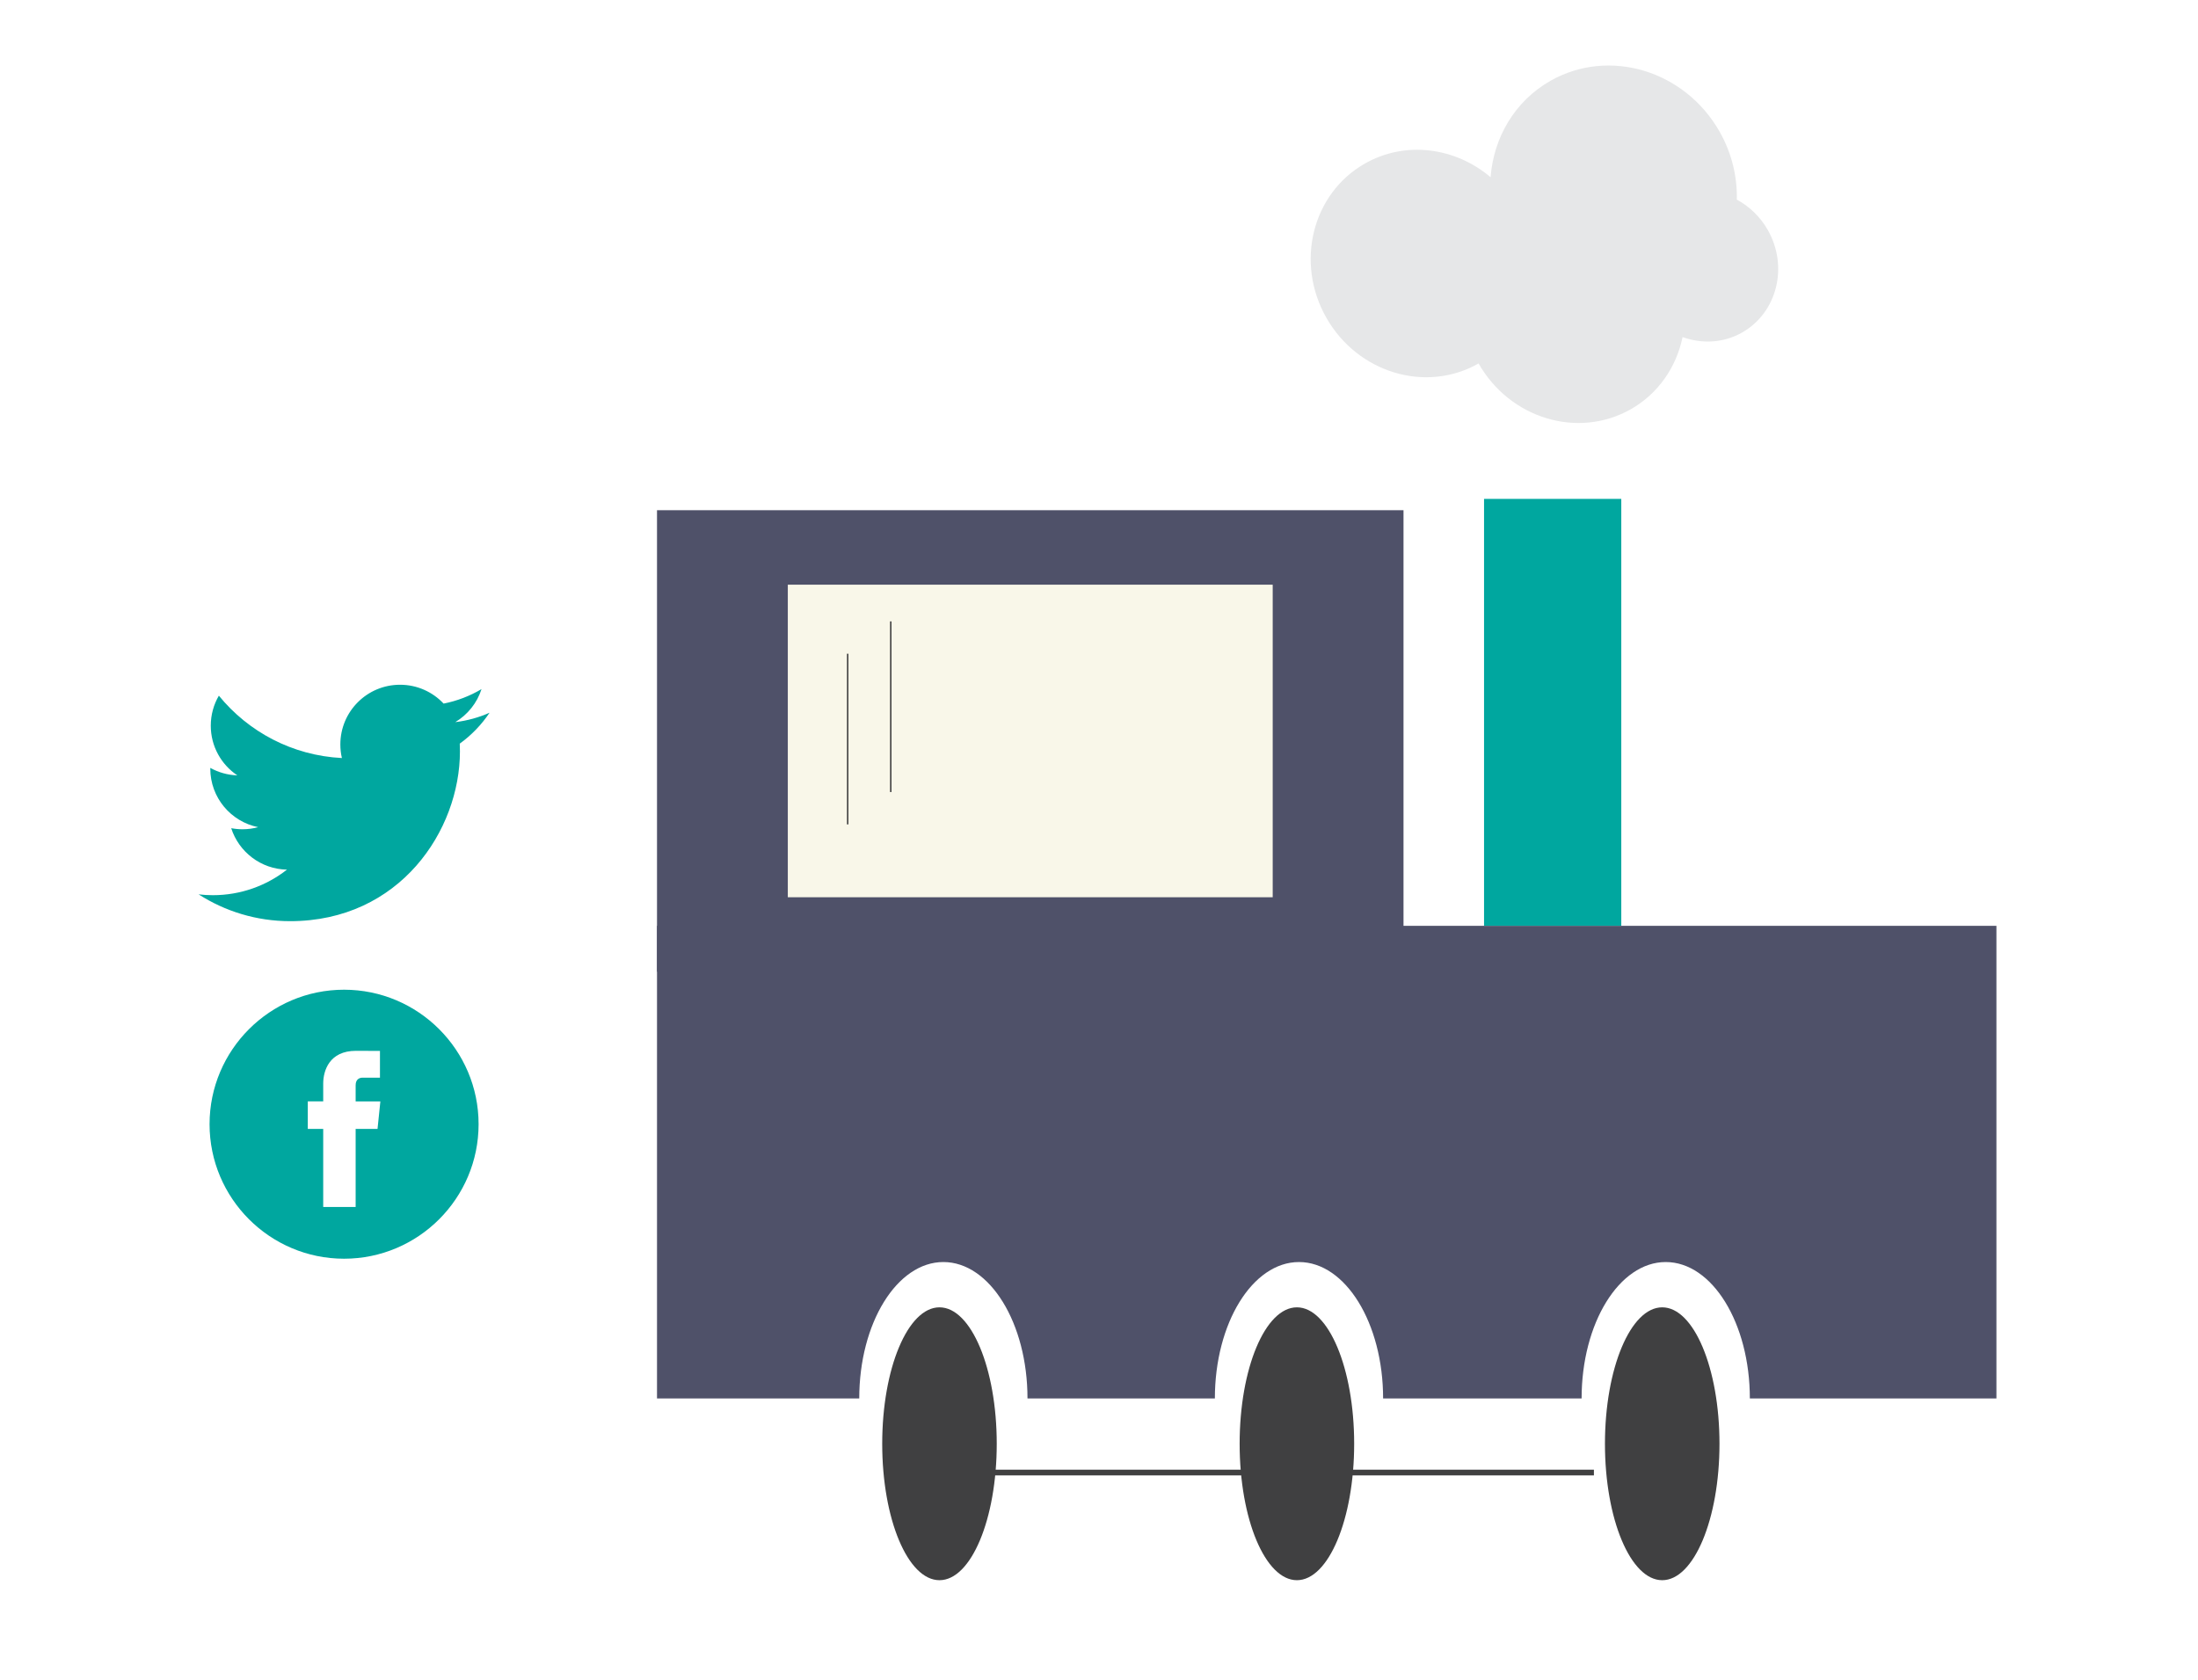
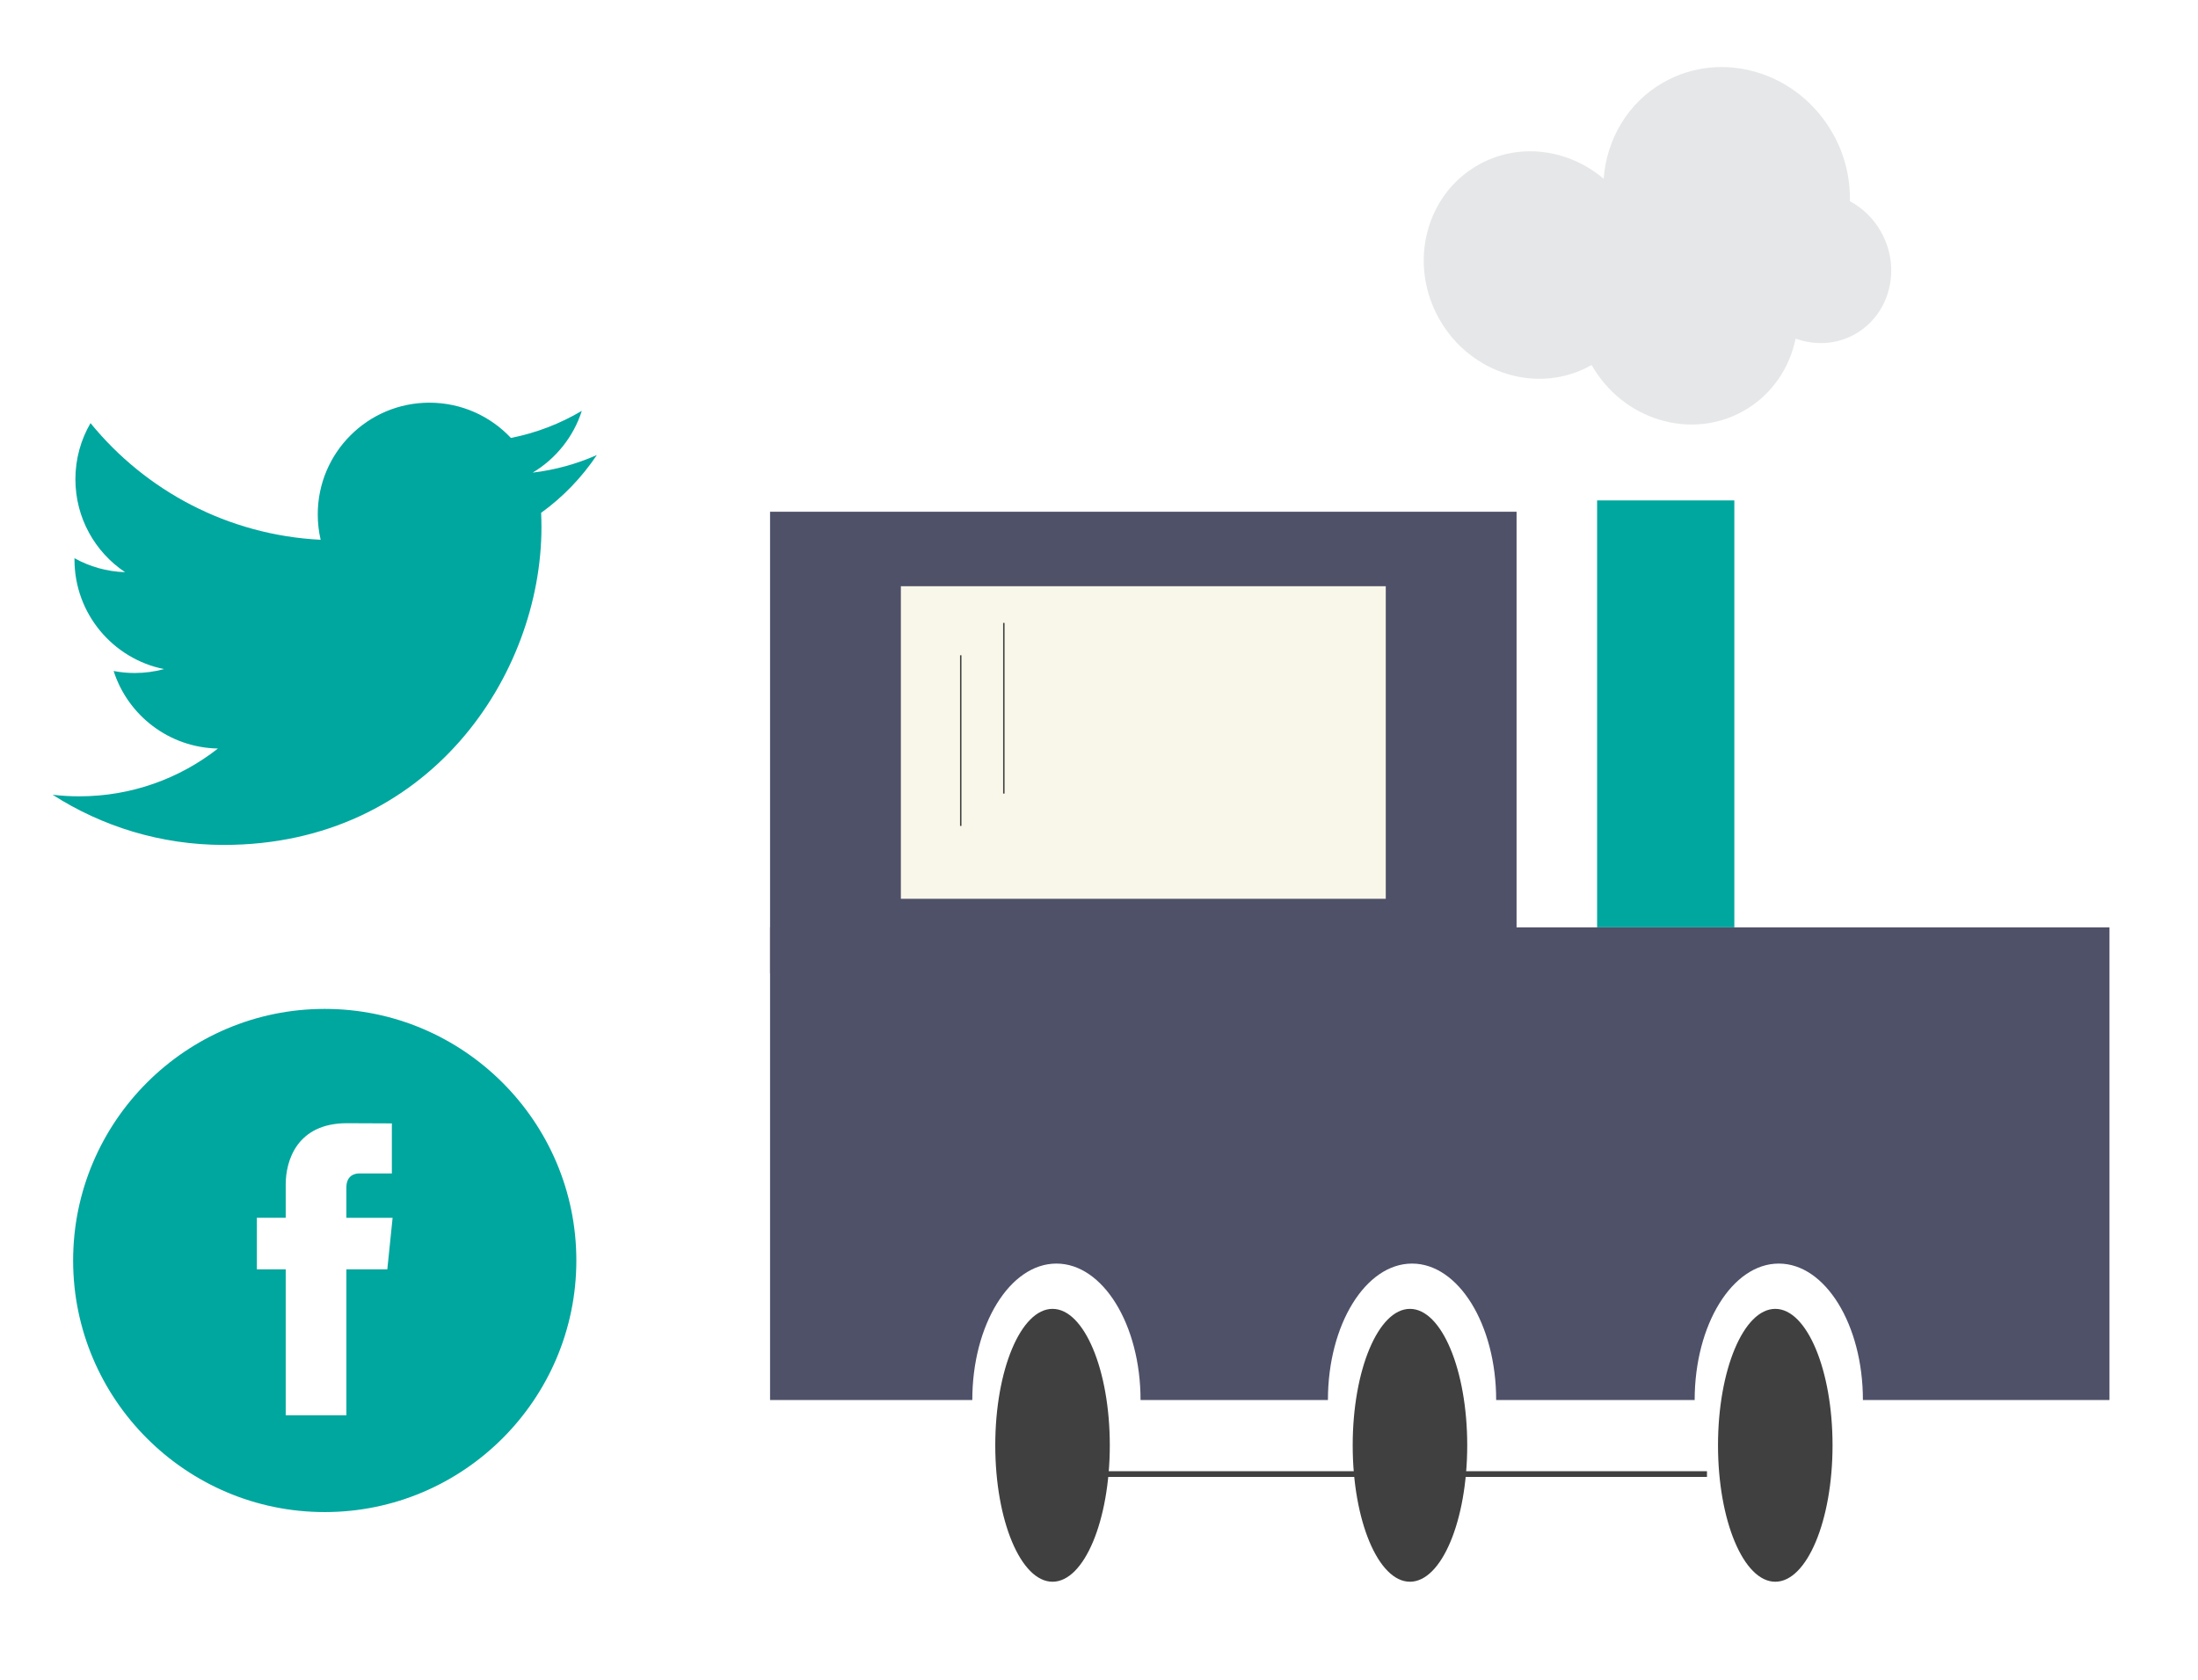
- <svg xmlns="http://www.w3.org/2000/svg" version="1.1" x="0px" y="0px" viewBox="0 0 1536 1173.834" enable-background="new 0 0 1536 1173.834" xml:space="preserve">
+ <svg xmlns="http://www.w3.org/2000/svg" version="1.1" id="Layer_1" x="0px" y="0px" viewBox="0 438.166 1536 1173.834" enable-background="new 0 438.166 1536 1173.834" xml:space="preserve">
  <g id="Layer_4">
</g>
  <g id="sun">
-     <ellipse opacity="0.09" fill="#362027" cx="1077.469" cy="694.891" rx="116.152" ry="3.767" />
-     <rect x="459.127" y="356.573" fill="#4F5169" width="521.668" height="322.55" />
-     <rect x="550.534" y="408.625" fill="#F9F7E9" width="338.853" height="218.447" />
-     <rect x="1037.076" y="348.663" fill="#00A79F" width="95.903" height="298.366" />
+     <ellipse opacity="0.09" fill="#362027" enable-background="new    " cx="1156.476" cy="1134.13" rx="116.152" ry="3.767" />
+     <rect x="538.134" y="795.812" fill="#4F5169" width="521.668" height="322.55" />
+     <rect x="629.541" y="847.864" fill="#F9F7E9" width="338.853" height="218.447" />
+     <rect x="1116.083" y="787.902" fill="#00A79F" width="95.903" height="298.366" />
    <g>
-       <path fill="#4F5169" d="M459.127,647.03v330.334h141.329c0-52.66,26.319-95.349,58.785-95.349    c32.466,0,58.785,42.689,58.785,95.349H848.97c0-52.66,26.319-95.349,58.785-95.349s58.785,42.689,58.785,95.349h138.714    c0-52.66,26.319-95.349,58.785-95.349c32.467,0,58.785,42.689,58.785,95.349h172.311V647.03H459.127z" />
+       <path fill="#4F5169" d="M538.134,1086.269v330.334h141.329c0-52.66,26.319-95.349,58.785-95.349    c32.466,0,58.785,42.689,58.785,95.349h130.944c0-52.66,26.319-95.349,58.785-95.349s58.785,42.689,58.785,95.349h138.714    c0-52.66,26.319-95.349,58.785-95.349c32.467,0,58.785,42.689,58.785,95.349h172.311v-330.334H538.134z" />
    </g>
-     <ellipse fill="#404041" cx="656.522" cy="1009.017" rx="40.018" ry="95.349" />
-     <ellipse fill="#404041" cx="906.299" cy="1009.017" rx="40.018" ry="95.349" />
-     <ellipse fill="#404041" cx="1161.585" cy="1009.017" rx="40.018" ry="95.349" />
-     <line fill="none" stroke="#404041" stroke-miterlimit="10" x1="592.377" y1="456.876" x2="592.377" y2="576.149" />
-     <line fill="none" stroke="#404041" stroke-miterlimit="10" x1="622.485" y1="434.268" x2="622.485" y2="553.54" />
-     <line fill="none" stroke="#404041" stroke-width="4" stroke-miterlimit="10" x1="623.119" y1="1029.129" x2="1113.855" y2="1029.129" />
+     <ellipse fill="#404041" cx="735.529" cy="1448.256" rx="40.018" ry="95.349" />
+     <ellipse fill="#404041" cx="985.306" cy="1448.256" rx="40.018" ry="95.349" />
+     <ellipse fill="#404041" cx="1240.592" cy="1448.256" rx="40.018" ry="95.349" />
+     <line fill="none" stroke="#404041" stroke-miterlimit="10" x1="671.384" y1="896.115" x2="671.384" y2="1015.388" />
+     <line fill="none" stroke="#404041" stroke-miterlimit="10" x1="701.492" y1="873.507" x2="701.492" y2="992.779" />
+     <line fill="none" stroke="#404041" stroke-width="4" stroke-miterlimit="10" x1="702.126" y1="1468.368" x2="1192.862" y2="1468.368" />
  </g>
-   <g id="smoke" class="animated pulse delay2">
-     <path fill="#E6E7E8" d="M1033.255,254.018c21.927,38.588,69.562,52.902,106.396,31.972c19.391-11.019,31.838-29.631,36.159-50.396   c13.471,4.808,28.527,4.232,41.596-3.195c24.497-13.92,32.535-46.01,17.951-71.674c-5.319-9.36-12.945-16.508-21.635-21.219   c0.344-15.969-3.456-32.391-12.037-47.492c-24.365-42.878-77.295-58.782-118.223-35.526c-25.04,14.229-39.721,39.83-41.817,67.374   c-24.513-20.819-59.351-25.745-87.794-9.582c-36.833,20.93-48.918,69.179-26.991,107.767   C948.786,260.634,996.422,274.948,1033.255,254.018z" />
+   <g id="smoke">
+     <path fill="#E6E7E8" d="M1112.262,693.257c21.927,38.588,69.562,52.902,106.396,31.972c19.391-11.019,31.838-29.631,36.159-50.396   c13.471,4.808,28.527,4.232,41.596-3.195c24.497-13.92,32.535-46.01,17.951-71.674c-5.319-9.36-12.945-16.508-21.635-21.219   c0.344-15.969-3.456-32.391-12.037-47.492c-24.365-42.878-77.295-58.782-118.223-35.526c-25.04,14.229-39.721,39.83-41.817,67.374   c-24.513-20.819-59.351-25.745-87.794-9.582c-36.833,20.93-48.918,69.179-26.991,107.767   C1027.793,699.873,1075.429,714.187,1112.262,693.257z" />
  </g>
-   <g id="social">
-     <g>
-       <path fill="#00A79F" d="M342.105,498.115c-7.481,3.317-15.52,5.56-23.957,6.568c8.612-5.162,15.226-13.337,18.341-23.078    c-8.061,4.781-16.987,8.252-26.489,10.122c-7.609-8.107-18.45-13.172-30.448-13.172c-23.036,0-41.713,18.675-41.713,41.712    c0,3.269,0.369,6.453,1.08,9.506c-34.667-1.74-65.404-18.346-85.977-43.583c-3.591,6.161-5.648,13.326-5.648,20.971    c0,14.472,7.364,27.24,18.557,34.72c-6.838-0.217-13.27-2.093-18.893-5.218c-0.004,0.174-0.004,0.349-0.004,0.525    c0,20.21,14.379,37.069,33.46,40.902c-3.5,0.953-7.185,1.464-10.989,1.464c-2.688,0-5.301-0.262-7.848-0.75    c5.309,16.571,20.713,28.633,38.966,28.968c-14.276,11.189-32.262,17.857-51.806,17.857c-3.367,0-6.687-0.197-9.951-0.584    c18.46,11.837,40.386,18.742,63.942,18.742c76.725,0,118.682-63.561,118.682-118.684c0-1.808-0.041-3.607-0.121-5.397    C329.441,513.826,336.513,506.48,342.105,498.115z" />
-     </g>
-     <g>
-       <path fill="#00A79F" d="M240.434,691.689c-51.82,0-93.989,42.174-93.989,93.994c0,51.839,42.169,94.008,93.989,94.008    c51.839,0,94.013-42.17,94.013-94.008C334.447,733.863,292.273,691.689,240.434,691.689L240.434,691.689z M263.824,788.991    h-15.292v54.522h-22.666v-54.522H215.09v-19.263h10.777v-12.462c0-8.912,4.236-22.869,22.869-22.869l16.787,0.071v18.695h-12.182    c-1.997,0-4.809,0.999-4.809,5.249v11.335h17.27L263.824,788.991z M263.824,788.991" />
-     </g>
+   <g>
+     <path fill="#00A79F" d="M417.086,756.183c-13.993,6.204-29.03,10.4-44.812,12.285c16.109-9.656,28.48-24.947,34.307-43.168   c-15.078,8.943-31.774,15.435-49.548,18.933c-14.233-15.164-34.511-24.638-56.953-24.638c-43.089,0-78.025,34.932-78.025,78.023   c0,6.115,0.69,12.07,2.02,17.781c-64.845-3.255-122.339-34.316-160.821-81.522c-6.717,11.524-10.565,24.926-10.565,39.226   c0,27.07,13.774,50.953,34.711,64.944c-12.791-0.406-24.822-3.915-35.34-9.76c-0.007,0.326-0.007,0.653-0.007,0.982   c0,37.803,26.896,69.338,62.587,76.508c-6.547,1.783-13.44,2.738-20.555,2.738c-5.028,0-9.916-0.49-14.68-1.403   c9.931,30.996,38.744,53.558,72.886,54.185c-26.703,20.929-60.346,33.402-96.904,33.402c-6.298,0-12.508-0.369-18.613-1.092   c34.53,22.141,75.542,35.057,119.604,35.057c143.515,0,221.996-118.891,221.996-222c0-3.382-0.077-6.747-0.226-10.095   C393.398,785.57,406.626,771.83,417.086,756.183z" />
+   </g>
+   <g>
+     <path fill="#00A79F" d="M226.909,1143.265c-96.93,0-175.807,78.887-175.807,175.817c0,96.965,78.877,175.843,175.807,175.843   c96.965,0,175.852-78.879,175.852-175.843C402.761,1222.151,323.875,1143.265,226.909,1143.265L226.909,1143.265z M270.66,1325.269   h-28.604v101.984H199.66v-101.984h-20.157v-36.032h20.158v-23.31c0-16.67,7.923-42.777,42.777-42.777l31.4,0.133v34.969h-22.787   c-3.735,0-8.995,1.869-8.995,9.818v21.202h32.304L270.66,1325.269z" />
  </g>
  <g id="skyline">
</g>
  <g id="bushes">
</g>
</svg>
